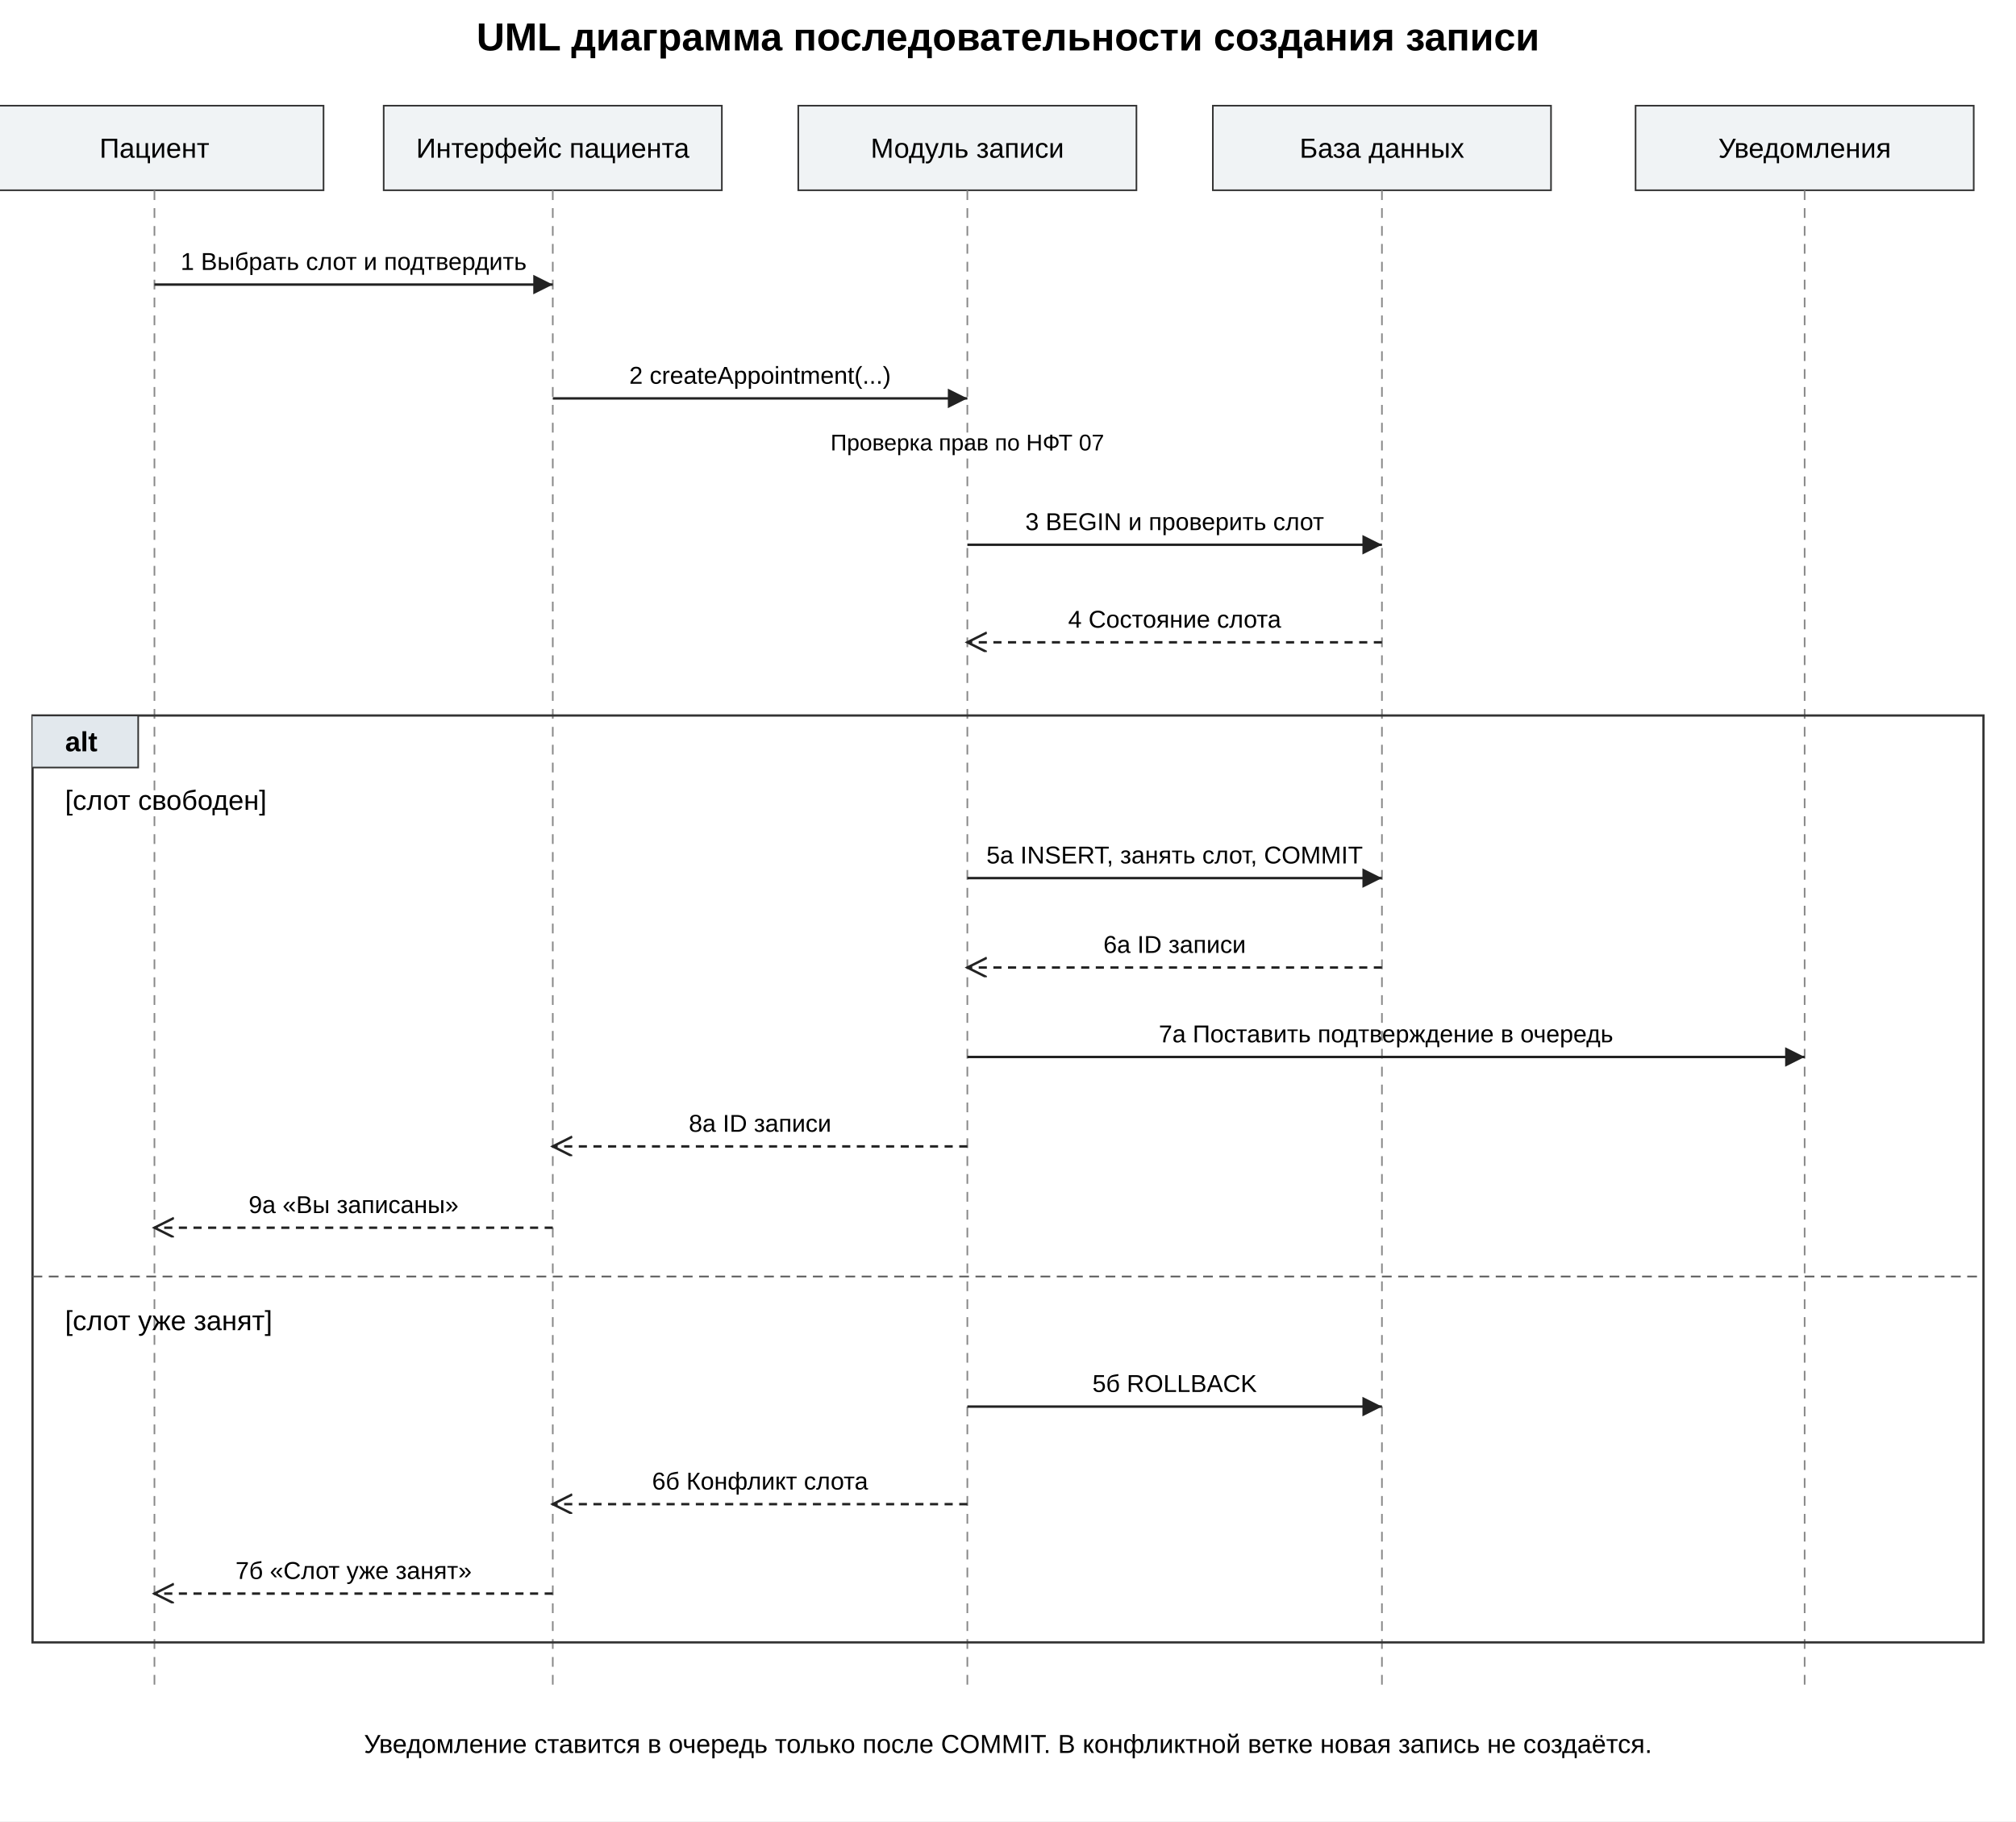
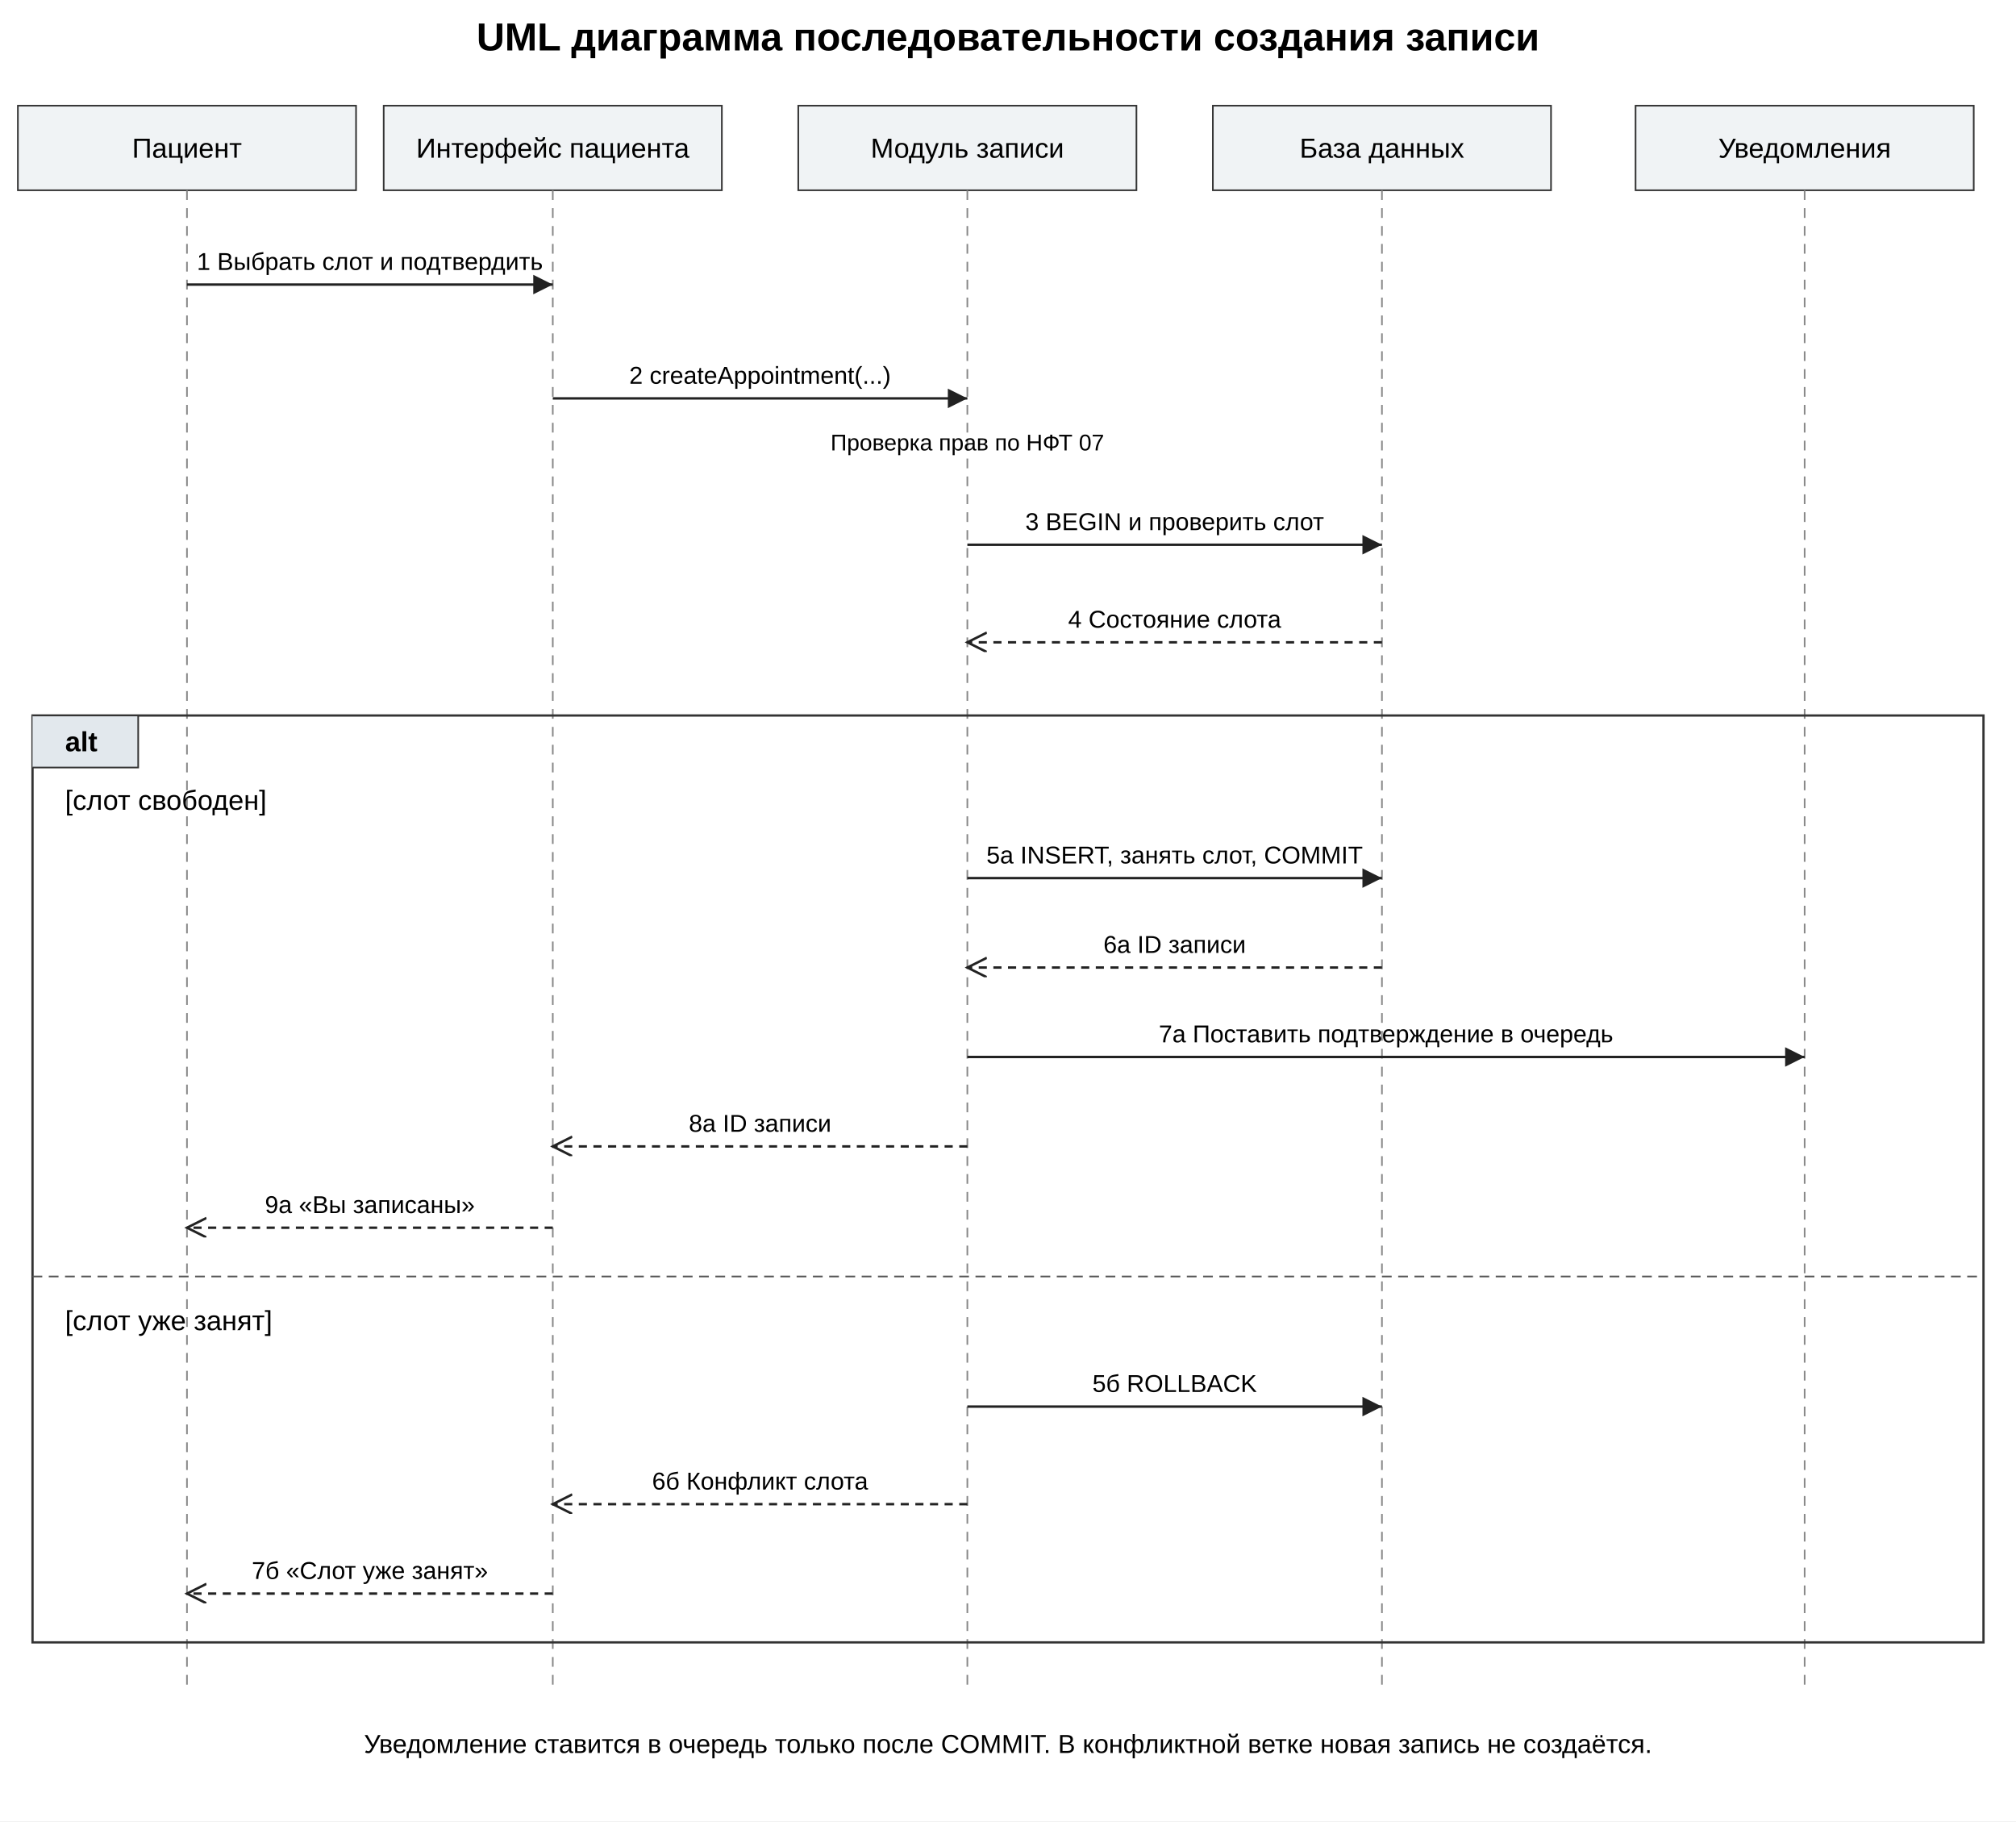
<svg xmlns="http://www.w3.org/2000/svg" width="1240" height="1120" viewBox="0 0 1240 1120">
  <defs>
    <marker id="a" markerWidth="9" markerHeight="9" refX="8" refY="4" orient="auto">
      <path d="M0 0 L8 4 L0 8 Z" fill="#222" />
    </marker>
    <marker id="open" markerWidth="9" markerHeight="9" refX="8" refY="4" orient="auto">
      <path d="M0 0 L8 4 L0 8" fill="none" stroke="#222" />
    </marker>
  </defs>
  <rect width="1240" height="1120" fill="white" />
  <text x="620" y="31" text-anchor="middle" font-family="Arial" font-size="24" font-weight="bold">UML диаграмма последовательности создания записи</text>
-   <rect x="-9" y="65" width="208" height="52" fill="#F0F3F5" stroke="#333" />
-   <line x1="95" y1="117" x2="95" y2="1040" stroke="#888" stroke-dasharray="6 5" />
-   <text x="95" y="97" text-anchor="middle" font-family="Arial" font-size="17" font-weight="normal">Пациент</text>
+   <rect x="11" y="65" width="208" height="52" fill="#F0F3F5" stroke="#333" />
+   <line x1="115" y1="117" x2="115" y2="1040" stroke="#888" stroke-dasharray="6 5" />
+   <text x="115" y="97" text-anchor="middle" font-family="Arial" font-size="17" font-weight="normal">Пациент</text>
  <rect x="236" y="65" width="208" height="52" fill="#F0F3F5" stroke="#333" />
  <line x1="340" y1="117" x2="340" y2="1040" stroke="#888" stroke-dasharray="6 5" />
  <text x="340" y="97" text-anchor="middle" font-family="Arial" font-size="17" font-weight="normal">Интерфейс пациента</text>
  <rect x="491" y="65" width="208" height="52" fill="#F0F3F5" stroke="#333" />
  <line x1="595" y1="117" x2="595" y2="1040" stroke="#888" stroke-dasharray="6 5" />
  <text x="595" y="97" text-anchor="middle" font-family="Arial" font-size="17" font-weight="normal">Модуль записи</text>
  <rect x="746" y="65" width="208" height="52" fill="#F0F3F5" stroke="#333" />
  <line x1="850" y1="117" x2="850" y2="1040" stroke="#888" stroke-dasharray="6 5" />
  <text x="850" y="97" text-anchor="middle" font-family="Arial" font-size="17" font-weight="normal">База данных</text>
  <rect x="1006" y="65" width="208" height="52" fill="#F0F3F5" stroke="#333" />
  <line x1="1110" y1="117" x2="1110" y2="1040" stroke="#888" stroke-dasharray="6 5" />
  <text x="1110" y="97" text-anchor="middle" font-family="Arial" font-size="17" font-weight="normal">Уведомления</text>
-   <line x1="95" y1="175" x2="340" y2="175" stroke="#222" stroke-width="1.5" marker-end="url(#a)" />
-   <text x="217.5" y="166" text-anchor="middle" font-family="Arial" font-size="15" font-weight="normal">1  Выбрать слот и подтвердить</text>
+   <line x1="115" y1="175" x2="340" y2="175" stroke="#222" stroke-width="1.5" marker-end="url(#a)" />
+   <text x="227.5" y="166" text-anchor="middle" font-family="Arial" font-size="15" font-weight="normal">1  Выбрать слот и подтвердить</text>
  <line x1="340" y1="245" x2="595" y2="245" stroke="#222" stroke-width="1.5" marker-end="url(#a)" />
  <text x="467.5" y="236" text-anchor="middle" font-family="Arial" font-size="15" font-weight="normal">2  createAppointment(...)</text>
  <text x="595" y="277" text-anchor="middle" font-family="Arial" font-size="14" font-weight="normal">Проверка прав по НФТ 07</text>
  <line x1="595" y1="335" x2="850" y2="335" stroke="#222" stroke-width="1.5" marker-end="url(#a)" />
  <text x="722.5" y="326" text-anchor="middle" font-family="Arial" font-size="15" font-weight="normal">3  BEGIN и проверить слот</text>
  <line x1="850" y1="395" x2="595" y2="395" stroke="#222" stroke-width="1.5" marker-end="url(#open)" stroke-dasharray="5 4" />
  <text x="722.5" y="386" text-anchor="middle" font-family="Arial" font-size="15" font-weight="normal">4  Состояние слота</text>
  <rect x="20" y="440" width="1200" height="570" fill="none" stroke="#333" stroke-width="1.4" />
  <path d="M20 440 H85 V472 H20" fill="#E2E8ED" stroke="#333" />
  <line x1="20" y1="785" x2="1220" y2="785" stroke="#555" stroke-dasharray="6 4" />
  <text x="50" y="462" text-anchor="middle" font-family="Arial" font-size="17" font-weight="bold">alt</text>
  <text x="40" y="498" text-anchor="start" font-family="Arial" font-size="17" font-weight="normal">[слот свободен]</text>
  <line x1="595" y1="540" x2="850" y2="540" stroke="#222" stroke-width="1.5" marker-end="url(#a)" />
  <text x="722.5" y="531" text-anchor="middle" font-family="Arial" font-size="15" font-weight="normal">5а  INSERT, занять слот, COMMIT</text>
  <line x1="850" y1="595" x2="595" y2="595" stroke="#222" stroke-width="1.5" marker-end="url(#open)" stroke-dasharray="5 4" />
  <text x="722.5" y="586" text-anchor="middle" font-family="Arial" font-size="15" font-weight="normal">6а  ID записи</text>
  <line x1="595" y1="650" x2="1110" y2="650" stroke="#222" stroke-width="1.5" marker-end="url(#a)" />
  <text x="852.5" y="641" text-anchor="middle" font-family="Arial" font-size="15" font-weight="normal">7а  Поставить подтверждение в очередь</text>
  <line x1="595" y1="705" x2="340" y2="705" stroke="#222" stroke-width="1.5" marker-end="url(#open)" stroke-dasharray="5 4" />
  <text x="467.5" y="696" text-anchor="middle" font-family="Arial" font-size="15" font-weight="normal">8а  ID записи</text>
-   <line x1="340" y1="755" x2="95" y2="755" stroke="#222" stroke-width="1.5" marker-end="url(#open)" stroke-dasharray="5 4" />
-   <text x="217.5" y="746" text-anchor="middle" font-family="Arial" font-size="15" font-weight="normal">9а  «Вы записаны»</text>
+   <line x1="340" y1="755" x2="115" y2="755" stroke="#222" stroke-width="1.5" marker-end="url(#open)" stroke-dasharray="5 4" />
+   <text x="227.5" y="746" text-anchor="middle" font-family="Arial" font-size="15" font-weight="normal">9а  «Вы записаны»</text>
  <text x="40" y="818" text-anchor="start" font-family="Arial" font-size="17" font-weight="normal">[слот уже занят]</text>
  <line x1="595" y1="865" x2="850" y2="865" stroke="#222" stroke-width="1.5" marker-end="url(#a)" />
  <text x="722.5" y="856" text-anchor="middle" font-family="Arial" font-size="15" font-weight="normal">5б  ROLLBACK</text>
  <line x1="595" y1="925" x2="340" y2="925" stroke="#222" stroke-width="1.5" marker-end="url(#open)" stroke-dasharray="5 4" />
  <text x="467.5" y="916" text-anchor="middle" font-family="Arial" font-size="15" font-weight="normal">6б  Конфликт слота</text>
-   <line x1="340" y1="980" x2="95" y2="980" stroke="#222" stroke-width="1.5" marker-end="url(#open)" stroke-dasharray="5 4" />
-   <text x="217.5" y="971" text-anchor="middle" font-family="Arial" font-size="15" font-weight="normal">7б  «Слот уже занят»</text>
+   <line x1="340" y1="980" x2="115" y2="980" stroke="#222" stroke-width="1.5" marker-end="url(#open)" stroke-dasharray="5 4" />
+   <text x="227.5" y="971" text-anchor="middle" font-family="Arial" font-size="15" font-weight="normal">7б  «Слот уже занят»</text>
  <text x="620" y="1078" text-anchor="middle" font-family="Arial" font-size="16" font-weight="normal">Уведомление ставится в очередь только после COMMIT. В конфликтной ветке новая запись не создаётся.</text>
</svg>
